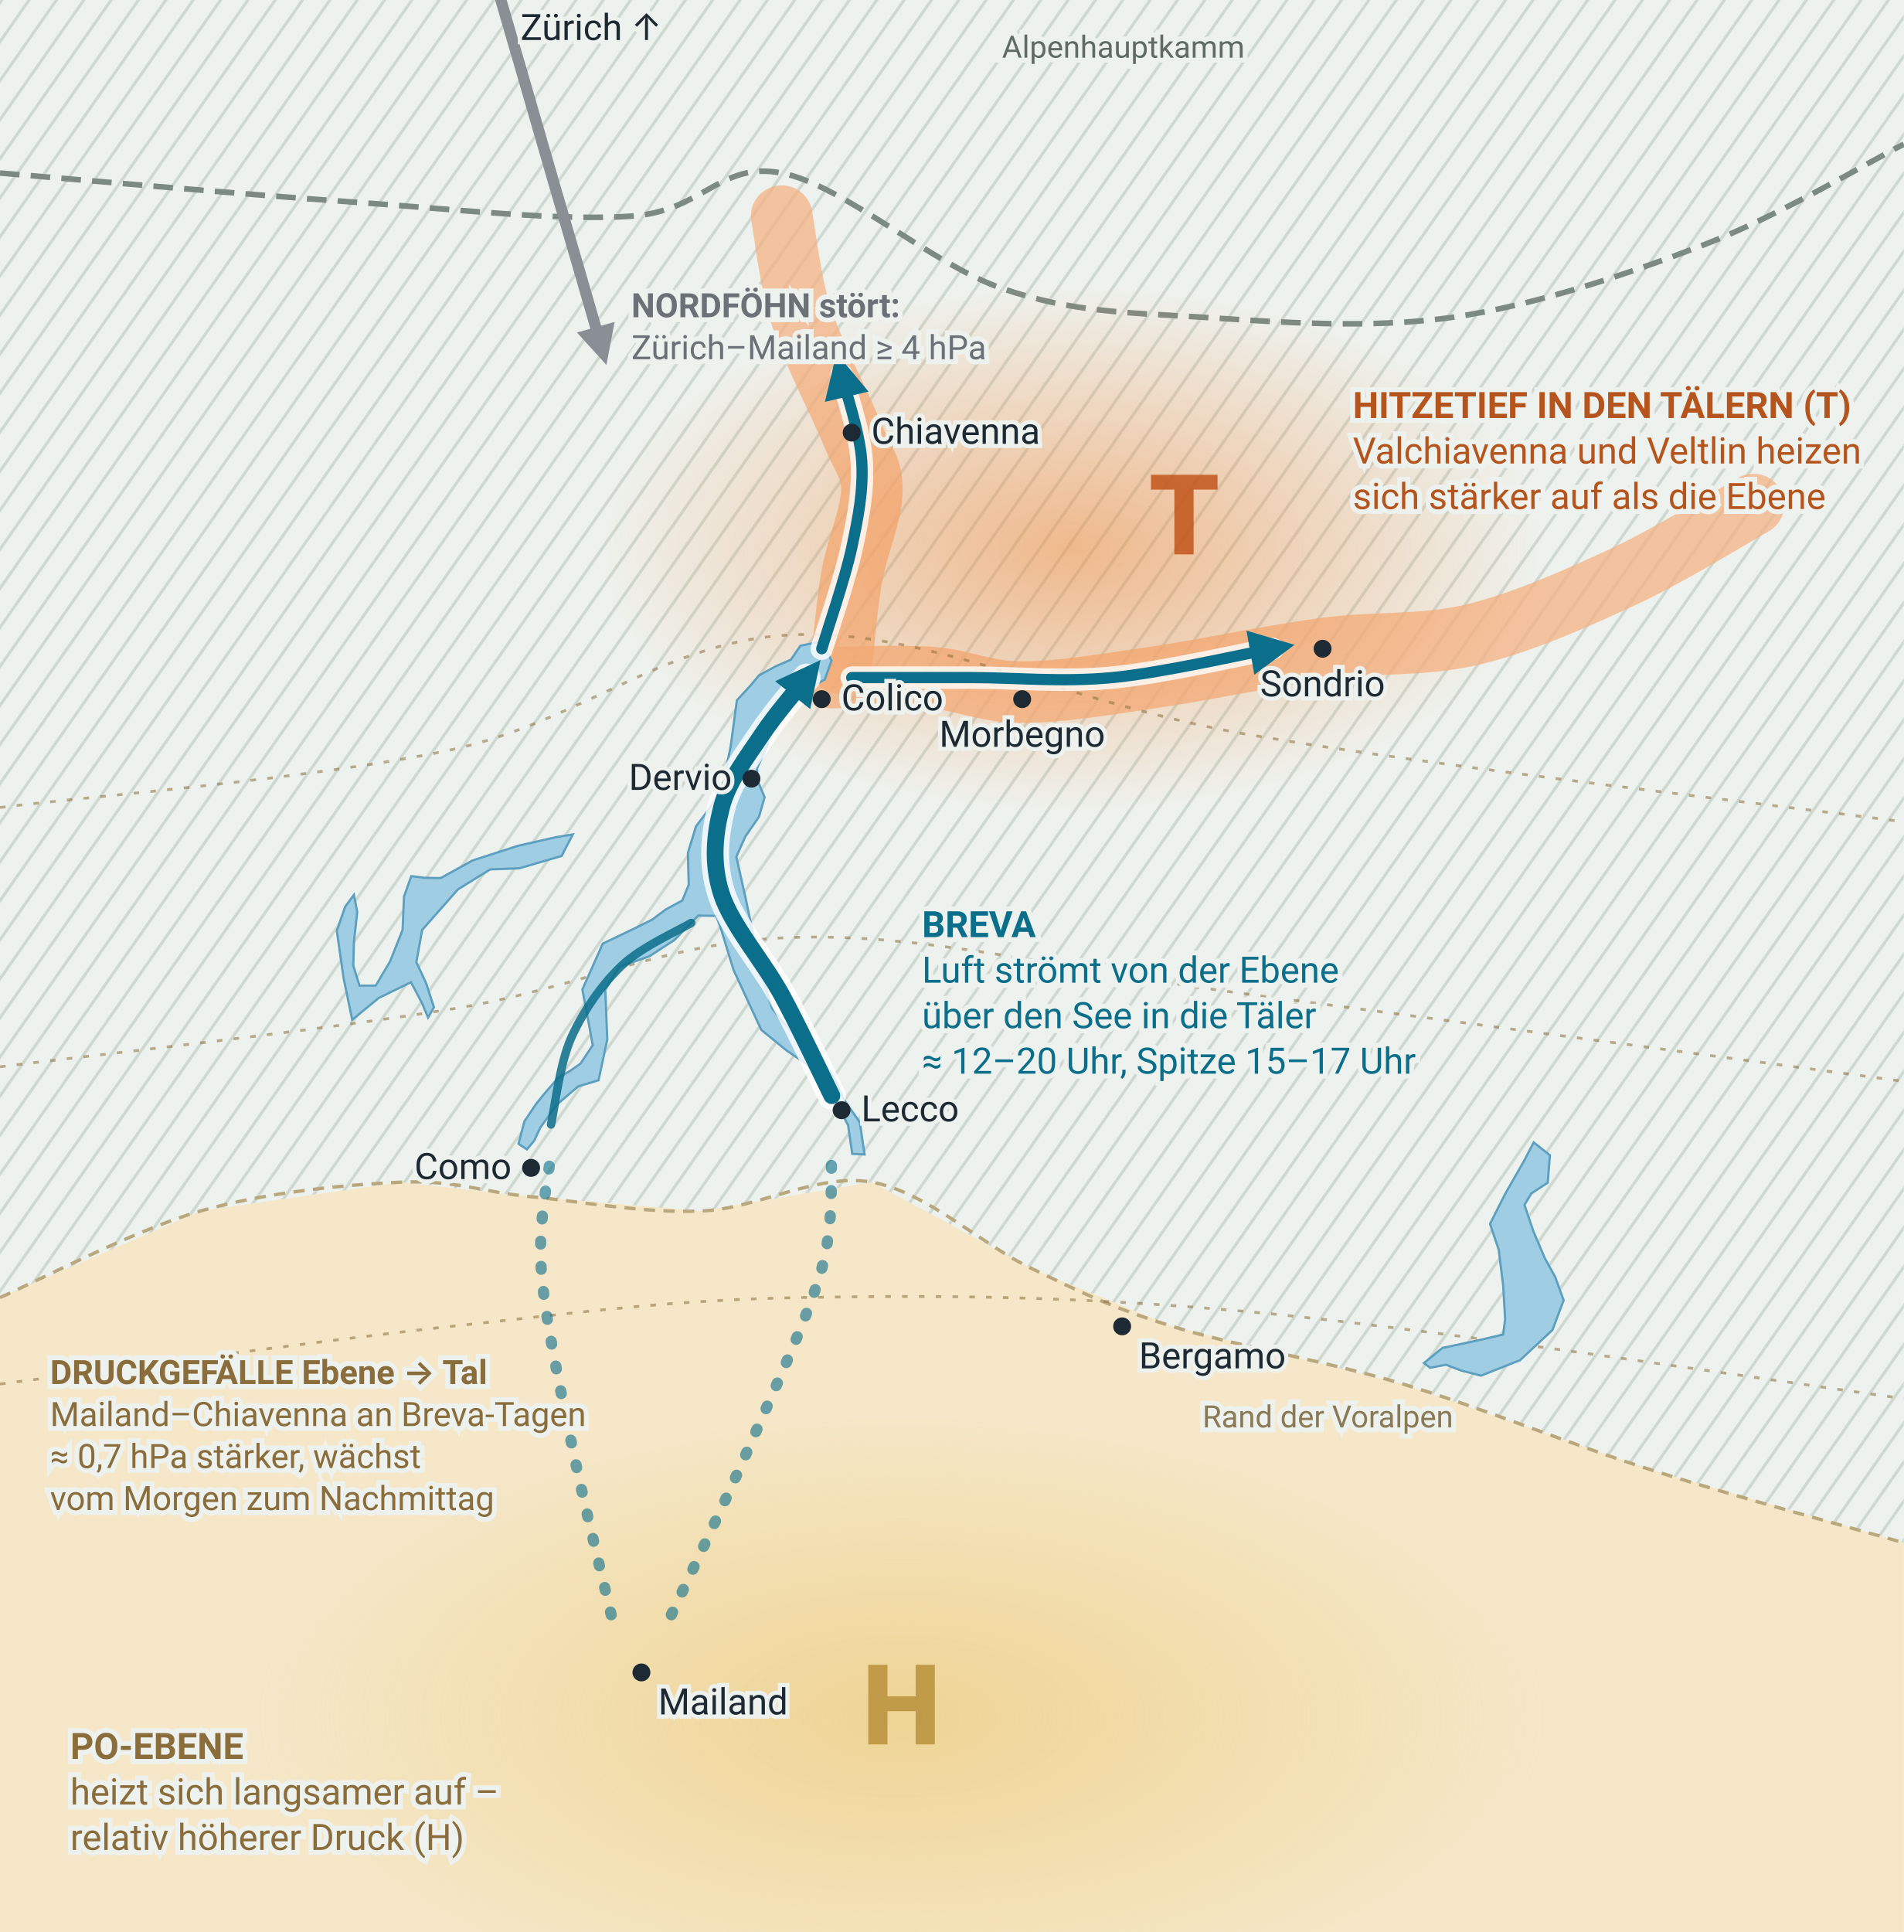
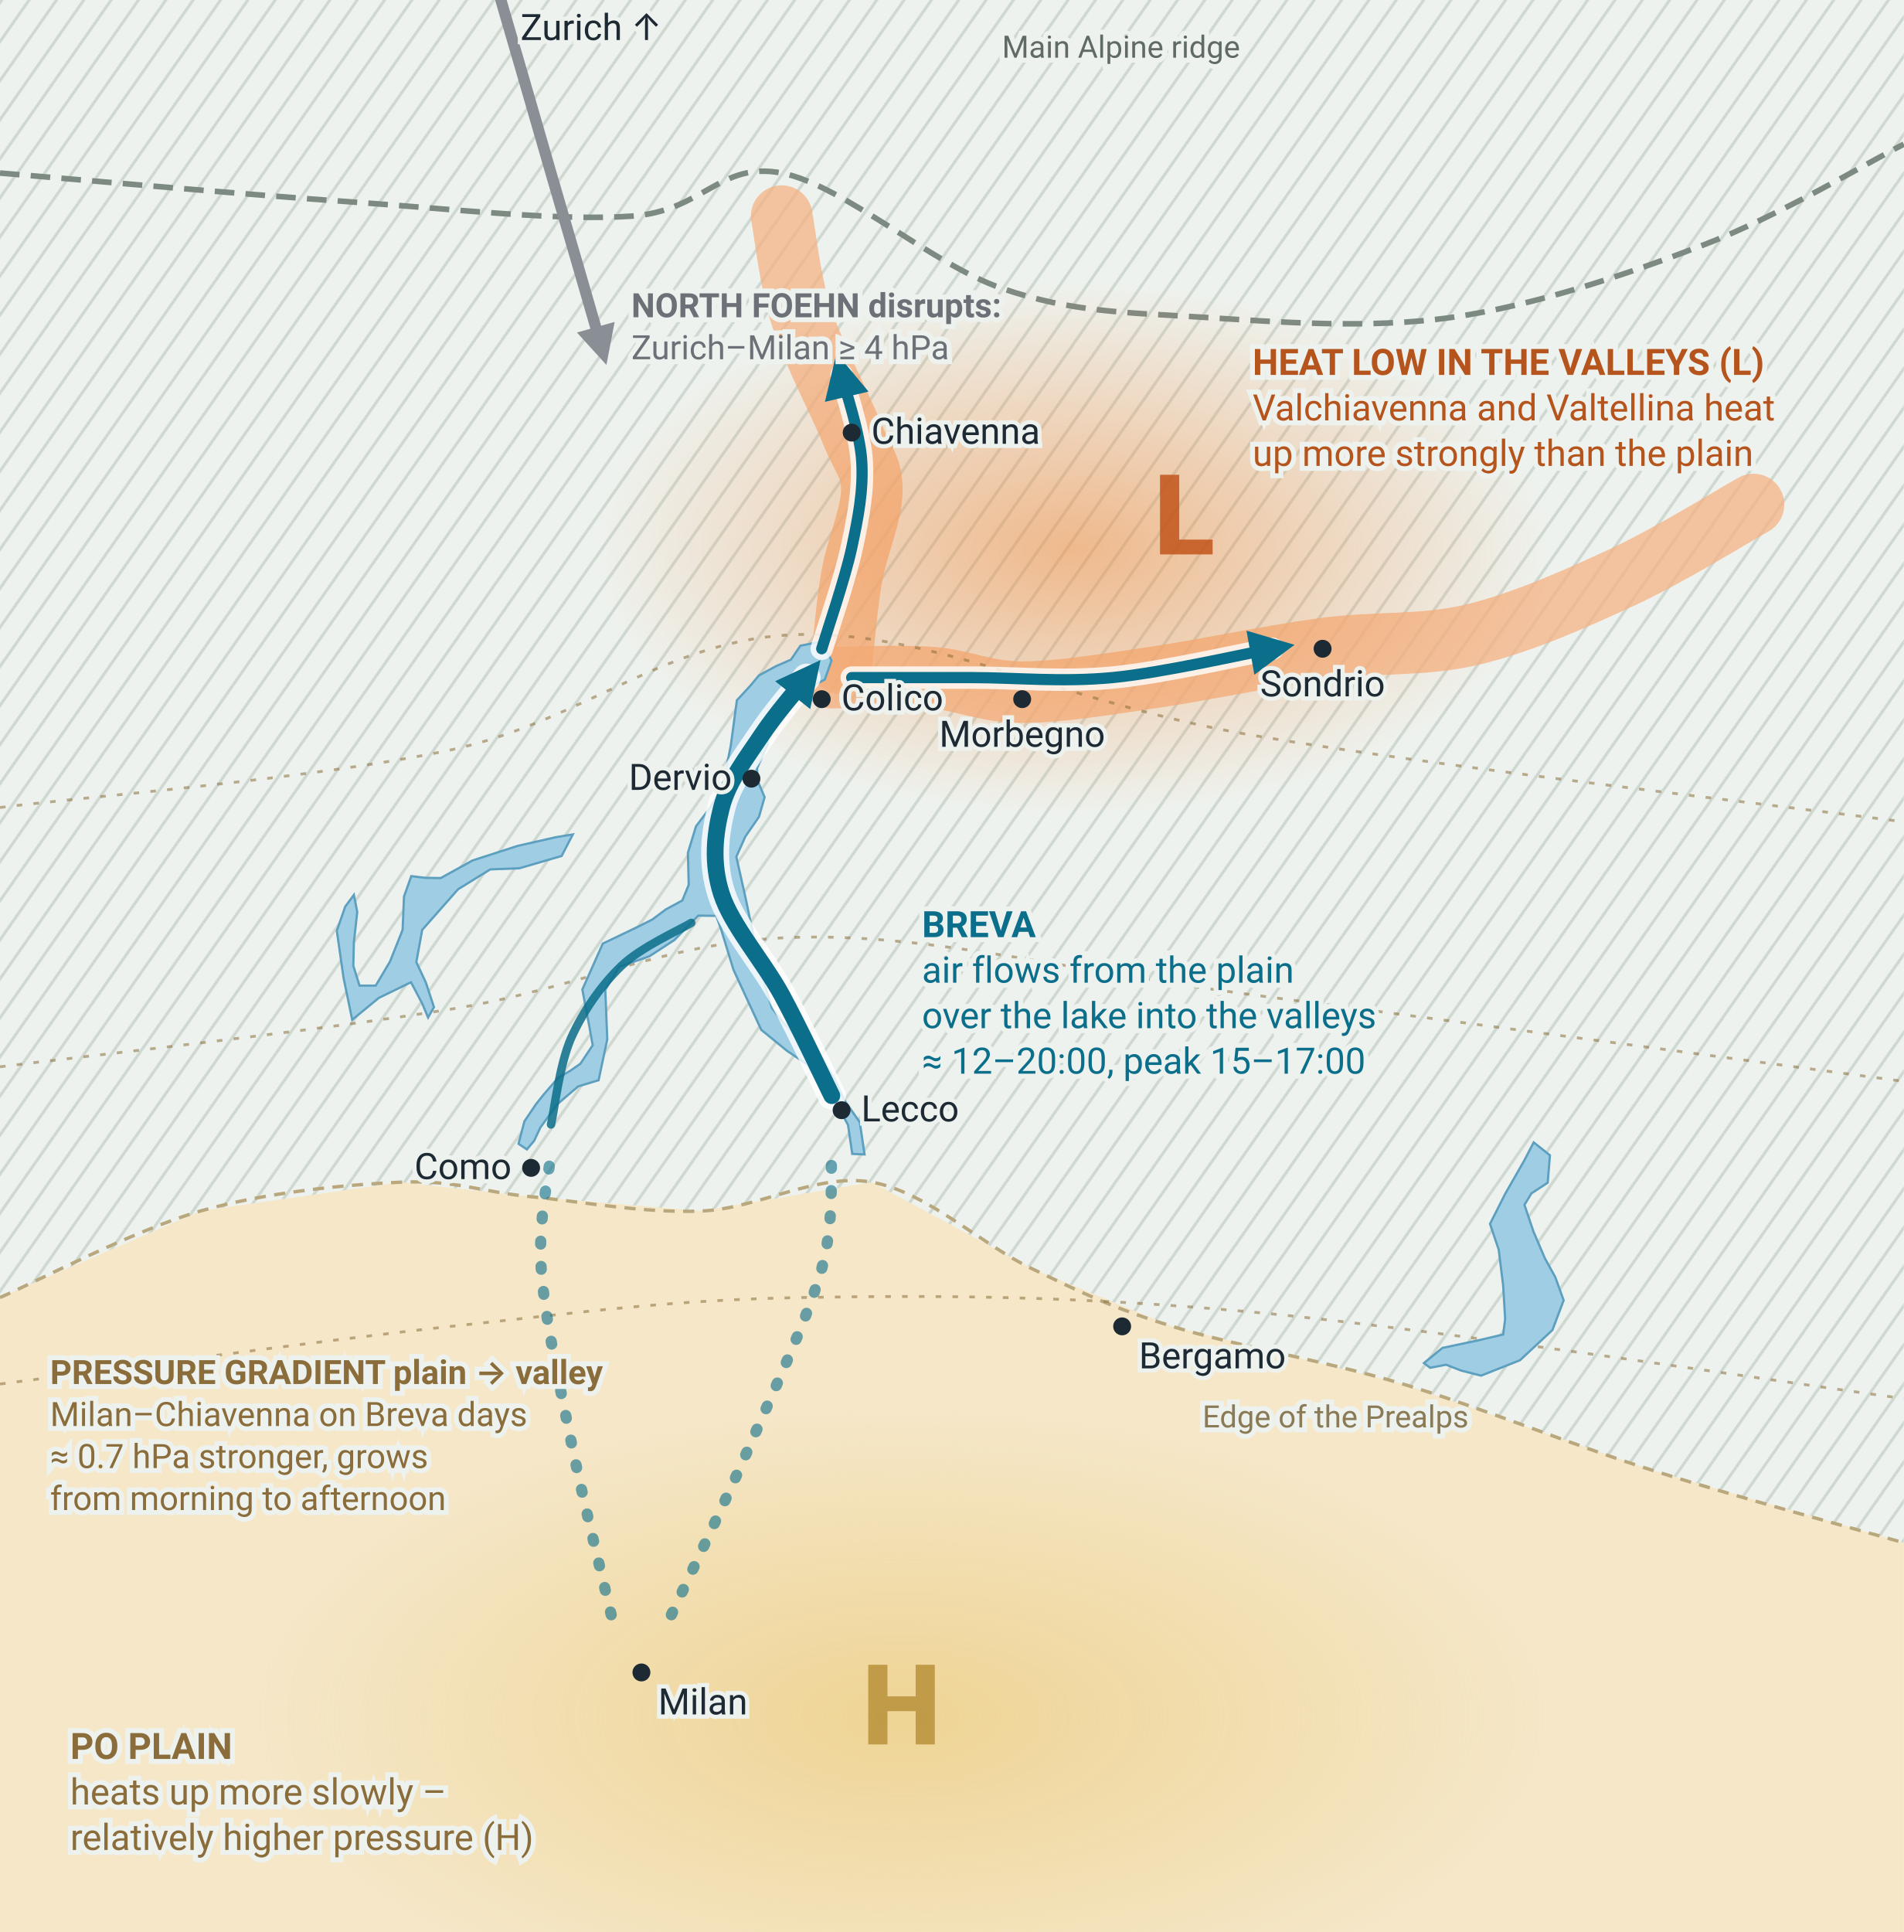
<svg xmlns="http://www.w3.org/2000/svg" viewBox="0 0 680 690" font-family="system-ui,-apple-system,Segoe UI,Roboto,sans-serif" font-size="13">
  <defs>
    <marker id="ah" viewBox="0 0 10 10" refX="5" refY="5" markerWidth="16" markerHeight="16" markerUnits="userSpaceOnUse" orient="auto">
      <path d="M0,0 L10,5 L0,10 z" fill="#0b6e8a" />
    </marker>
    <marker id="ahg" viewBox="0 0 10 10" refX="5" refY="5" markerWidth="14" markerHeight="14" markerUnits="userSpaceOnUse" orient="auto">
      <path d="M0,0 L10,5 L0,10 z" fill="#8a8f96" />
    </marker>
    <pattern id="berg" width="8" height="8" patternUnits="userSpaceOnUse" patternTransform="rotate(35)">
      <line x1="0" y1="0" x2="0" y2="8" stroke="#c9d3cc" stroke-width="2" />
    </pattern>
    <radialGradient id="tief" cx="50%" cy="50%" r="50%">
      <stop offset="0" stop-color="#f08a3c" stop-opacity=".55" />
      <stop offset="1" stop-color="#f08a3c" stop-opacity="0" />
    </radialGradient>
    <radialGradient id="hoch" cx="50%" cy="50%" r="50%">
      <stop offset="0" stop-color="#e9c46a" stop-opacity=".55" />
      <stop offset="1" stop-color="#e9c46a" stop-opacity="0" />
    </radialGradient>
  </defs>
  <rect width="680" height="690" fill="#eef2ee" />
  <path d="M0.0,463.4 L71.6,432.5 L143.2,422.2 L189.7,427.4 L250.5,432.5 L311.4,422.2 L368.6,453.1 L418.7,473.7 L501.1,494.3 L590.5,525.2 L680.0,551.0 L680.0,690.0 L0.0,690.0Z" fill="#f5e7c8" />
  <path d="M0.0,463.4 L71.6,432.5 L143.2,422.2 L189.7,427.4 L250.5,432.5 L311.4,422.2 L368.6,453.1 L418.7,473.7 L501.1,494.3 L590.5,525.2 L680.0,551.0 L680.0,0.0 L0.0,0.0Z" fill="url(#berg)" />
  <path d="M0.0,463.4 C11.9,458.3 47.7,439.4 71.6,432.5 C95.4,425.7 123.5,423.1 143.2,422.2 C162.8,421.4 171.8,425.7 189.7,427.4 C207.6,429.1 230.2,433.4 250.5,432.5 C270.8,431.7 291.7,418.8 311.4,422.2 C331.1,425.7 350.7,444.6 368.6,453.1 C386.5,461.7 396.7,466.9 418.7,473.7 C440.8,480.6 472.4,485.7 501.1,494.3 C529.7,502.9 560.7,515.8 590.5,525.2 C620.4,534.7 665.1,546.7 680.0,551.0" fill="none" stroke="#b9a77d" stroke-width="1.2" stroke-dasharray="4 3" />
  <path d="M0.0,61.8 C20.9,63.5 87.7,69.5 125.3,72.1 C162.8,74.7 199.8,79.0 225.5,77.2 C251.1,75.5 257.1,57.5 279.2,61.8 C301.2,66.1 332.8,94.4 357.9,103.0 C382.9,111.6 402.6,111.6 429.5,113.3 C456.3,115.0 489.1,117.6 518.9,113.3 C548.8,109.0 581.6,97.8 608.4,87.5 C635.3,77.2 668.1,57.5 680.0,51.5" fill="none" stroke="#7d8a82" stroke-width="2" stroke-dasharray="7 4" />
  <path d="M300.6,236.9 C301.2,231.7 302.4,216.3 304.2,206.0 C306.0,195.7 311.4,183.7 311.4,175.1 C311.4,166.5 308.4,164.8 304.2,154.5 C300.0,144.2 290.5,126.2 286.3,113.3 C282.1,100.4 280.4,83.2 279.2,77.2" fill="none" stroke="#f4b183" stroke-width="22" stroke-linecap="round" stroke-opacity=".75" />
  <path d="M297.1,242.0 C303.0,242.0 321.5,241.2 332.8,242.0 C344.2,242.9 351.9,247.2 365.1,247.2 C378.2,247.2 393.7,244.6 411.6,242.0 C429.5,239.4 453.3,234.3 472.4,231.7 C491.5,229.1 508.2,230.9 526.1,226.6 C544.0,222.3 563.1,213.7 579.8,206.0 C596.5,198.2 618.6,184.5 626.3,180.2" fill="none" stroke="#f4b183" stroke-width="22" stroke-linecap="round" stroke-opacity=".75" />
  <ellipse cx="383" cy="196" rx="170" ry="95" fill="url(#tief)" />
  <ellipse cx="322" cy="613" rx="230" ry="110" fill="url(#hoch)" />
  <text x="322" y="623" text-anchor="middle" font-size="40" font-weight="800" fill="#b8913a" fill-opacity=".85">H</text>
-   <text x="423" y="198" text-anchor="middle" font-size="40" font-weight="800" fill="#c2551c" fill-opacity=".85">T</text>
+   <text x="423" y="198" text-anchor="middle" font-size="40" font-weight="800" fill="#c2551c" fill-opacity=".85">L</text>
  <path d="M0.0,494.3 C26.8,490.9 113.3,478.9 161.1,473.7 C208.8,468.6 238.6,464.3 286.3,463.4 C334.0,462.6 381.8,462.6 447.4,468.6 C513.0,474.6 641.2,494.3 680.0,499.5" fill="none" stroke="#8a6d3b" stroke-width="1" stroke-opacity=".55" stroke-dasharray="2 4" />
  <path d="M0.0,381.0 C26.8,377.6 113.3,368.2 161.1,360.4 C208.8,352.7 238.6,335.6 286.3,334.7 C334.0,333.8 381.8,346.7 447.4,355.3 C513.0,363.9 641.2,381.0 680.0,386.2" fill="none" stroke="#8a6d3b" stroke-width="1" stroke-opacity=".55" stroke-dasharray="2 4" />
  <path d="M0.0,288.4 C26.8,284.9 113.3,278.1 161.1,267.8 C208.8,257.5 238.6,227.4 286.3,226.6 C334.0,225.7 381.8,251.5 447.4,262.6 C513.0,273.8 641.2,288.4 680.0,293.5" fill="none" stroke="#8a6d3b" stroke-width="1" stroke-opacity=".55" stroke-dasharray="2 4" />
  <path d="M207.3,379.9 L211.7,373.3 L210.5,366.6 L208.0,353.4 L215.3,337.0 L227.2,331.3 L233.0,328.4 L237.8,324.8 L243.7,321.6 L246.0,316.0 L245.7,304.6 L248.6,295.1 L253.0,289.3 L258.0,281.4 L261.0,266.4 L263.2,250.1 L268.0,244.9 L271.1,241.2 L277.2,237.9 L282.5,235.6 L285.9,230.6 L293.5,229.1 L297.0,235.9 L294.6,242.7 L288.4,245.9 L278.7,250.1 L274.5,255.8 L274.2,265.8 L270.4,274.4 L270.6,278.8 L273.1,284.7 L271.1,291.7 L266.2,298.8 L263.0,306.0 L266.3,320.7 L269.5,336.0 L271.2,343.1 L273.3,352.3 L275.7,360.0 L279.6,365.0 L283.2,368.9 L291.0,373.7 L298.4,385.9 L301.5,392.8 L307.1,400.8 L308.8,412.3 L304.4,412.1 L302.9,401.8 L297.6,391.9 L292.0,386.5 L288.5,380.3 L281.1,375.3 L271.9,367.8 L262.0,346.4 L257.4,331.4 L255.8,327.1 L249.4,327.0 L240.9,335.7 L232.0,341.5 L221.2,345.3 L216.2,353.5 L216.9,371.2 L213.8,385.8 L206.5,388.0 L199.0,394.4 L193.0,402.7 L190.8,407.4 L188.2,410.5 L185.2,408.5 L187.3,400.5 L191.4,394.4 L194.1,391.0 L199.3,385.0 L203.7,382.4 L207.3,379.9 L207.3,379.9Z" fill="#9fcde3" stroke="#5d9fbf" stroke-width=".8" />
  <path d="M148.7,343.6 L152.1,350.9 L155.0,359.7 L152.9,363.4 L150.8,358.4 L146.8,350.8 L135.3,356.4 L125.8,364.2 L122.7,349.2 L120.3,332.4 L121.6,328.7 L123.3,323.8 L126.4,319.6 L127.6,325.7 L126.4,336.5 L126.2,344.9 L128.4,352.0 L134.2,352.0 L139.3,343.4 L143.8,332.1 L144.3,320.2 L146.9,312.9 L151.8,313.5 L157.4,313.6 L168.8,307.3 L184.9,302.1 L198.5,299.0 L204.6,298.0 L200.6,305.7 L185.5,310.1 L175.1,310.5 L163.6,317.6 L150.8,332.1 L148.7,343.6 L148.7,343.6Z" fill="#9fcde3" stroke="#5d9fbf" stroke-width=".8" />
  <path d="M529.0,491.3 L521.9,489.5 L516.5,487.4 L510.8,488.5 L508.6,486.8 L515.2,481.4 L528.4,478.6 L536.9,476.6 L537.6,471.1 L536.9,459.2 L535.3,446.3 L532.2,437.1 L537.6,426.4 L544.3,414.7 L547.8,408.0 L553.6,412.6 L552.8,422.4 L547.0,426.2 L544.5,430.3 L547.7,439.8 L551.8,449.4 L555.5,456.1 L558.5,464.4 L554.5,475.0 L542.9,485.8 L529.0,491.3 L529.0,491.3Z" fill="#9fcde3" stroke="#5d9fbf" stroke-width=".8" />
  <path d="M825.0,373.0 L829.5,381.2 L830.2,391.2 L827.7,402.9 L822.5,415.3 L799.7,451.4 L796.7,457.5 L791.8,462.9 L776.6,489.0 L773.4,498.3 L766.6,526.6 L765.8,537.6 L773.4,535.1 L774.1,543.1 L778.5,562.0 L780.6,567.3 L776.0,585.8 L773.9,590.1 L771.5,597.9 L770.9,600.5 L769.8,602.8 L767.0,601.9 L762.3,598.7 L753.7,597.6 L744.6,593.7 L738.0,586.3 L736.7,574.5 L734.6,586.4 L727.6,591.1 L719.1,589.9 L711.9,584.9 L714.6,581.4 L711.6,579.4 L708.8,578.3 L705.5,577.6 L702.0,577.6 L702.0,574.5 L703.7,574.3 L704.8,573.4 L705.6,572.0 L722.1,555.8 L724.3,551.4 L722.1,545.0 L718.5,539.4 L717.8,534.9 L724.3,531.9 L722.2,525.9 L718.3,522.3 L713.0,520.8 L707.0,521.1 L730.5,507.0 L734.7,503.5 L743.8,492.9 L774.6,464.9 L780.0,458.2 L792.2,428.9 L799.2,422.3 L800.9,418.9 L813.8,399.7 L816.6,393.0 L818.0,385.7 L820.3,378.6 L825.0,373.0Z" fill="#9fcde3" stroke="#5d9fbf" stroke-width=".8" />
  <path d="M239.8,576.7 C244.6,566.4 259.5,535.5 268.4,514.9 C277.4,494.3 288.7,470.3 293.5,453.1 C298.2,436.0 296.5,418.8 297.1,411.9" fill="none" stroke="#0b6e8a" stroke-width="4" stroke-opacity=".6" stroke-linecap="round" stroke-dasharray="1 8" />
  <path d="M218.3,576.7 C215.9,566.4 208.2,535.5 204.0,514.9 C199.8,494.3 194.5,470.3 193.3,453.1 C192.1,436.0 196.2,418.8 196.8,411.9" fill="none" stroke="#0b6e8a" stroke-width="4" stroke-opacity=".6" stroke-linecap="round" stroke-dasharray="1 8" />
  <path d="M196.8,401.6 C198.0,396.5 199.8,380.2 204.0,370.7 C208.2,361.3 214.7,351.9 221.9,345.0 C229.1,338.1 242.8,332.1 246.9,329.6" fill="none" stroke="#0b6e8a" stroke-width="3" stroke-opacity=".85" stroke-linecap="round" />
  <path d="M297.1,391.3 C294.1,385.3 285.7,367.3 279.2,355.3 C272.6,343.3 261.3,330.4 257.7,319.3 C254.1,308.1 255.3,297.8 257.7,288.4 C260.1,278.9 266.9,270.3 272.0,262.6 C277.1,254.9 285.4,245.4 288.1,242.0" fill="none" stroke="#ffffff" stroke-width="10" stroke-opacity=".8" stroke-linecap="round" />
  <path d="M293.5,231.7 C295.3,225.7 301.8,206.8 304.2,195.7 C306.6,184.5 308.4,175.1 307.8,164.8 C307.2,154.5 301.8,139.0 300.6,133.9" fill="none" stroke="#ffffff" stroke-width="8" stroke-opacity=".8" stroke-linecap="round" />
  <path d="M304.2,242.0 C311.4,242.0 331.6,242.0 347.2,242.0 C362.7,242.0 379.4,243.7 397.3,242.0 C415.2,240.3 445.0,233.4 454.5,231.7" fill="none" stroke="#ffffff" stroke-width="8" stroke-opacity=".8" stroke-linecap="round" />
  <path d="M297.1,391.3 C294.1,385.3 285.7,367.3 279.2,355.3 C272.6,343.3 261.3,330.4 257.7,319.3 C254.1,308.1 255.3,297.8 257.7,288.4 C260.1,278.9 266.9,270.3 272.0,262.6 C277.1,254.9 285.4,245.4 288.1,242.0" fill="none" stroke="#0b6e8a" stroke-width="6" stroke-linecap="round" marker-end="url(#ah)" />
  <path d="M293.5,231.7 C295.3,225.7 301.8,206.8 304.2,195.7 C306.6,184.5 308.4,175.1 307.8,164.8 C307.2,154.5 301.8,139.0 300.6,133.9" fill="none" stroke="#0b6e8a" stroke-width="4" stroke-linecap="round" marker-end="url(#ah)" />
  <path d="M304.2,242.0 C311.4,242.0 331.6,242.0 347.2,242.0 C362.7,242.0 379.4,243.7 397.3,242.0 C415.2,240.3 445.0,233.4 454.5,231.7" fill="none" stroke="#0b6e8a" stroke-width="4" stroke-linecap="round" marker-end="url(#ah)" />
  <path d="M178.9,0.0 C181.9,10.3 190.9,41.2 196.8,61.8 C202.8,82.4 211.8,113.3 214.7,123.6" fill="none" stroke="#8a8f96" stroke-width="4" stroke-linecap="round" marker-end="url(#ahg)" />
  <circle cx="229.1" cy="597.3" r="3.2" fill="#1d2a33" />
-   <text x="235.1" y="612.3" text-anchor="start" fill="#1d2a33" paint-order="stroke" stroke="#eef2ee" stroke-width="3">Mailand</text>
+   <text x="235.1" y="612.3" text-anchor="start" fill="#1d2a33" paint-order="stroke" stroke="#eef2ee" stroke-width="3">Milan</text>
  <circle cx="400.8" cy="473.7" r="3.2" fill="#1d2a33" />
  <text x="406.8" y="488.7" text-anchor="start" fill="#1d2a33" paint-order="stroke" stroke="#eef2ee" stroke-width="3">Bergamo</text>
  <circle cx="189.7" cy="417.1" r="3.2" fill="#1d2a33" />
  <text x="182.7" y="421.1" text-anchor="end" fill="#1d2a33" paint-order="stroke" stroke="#eef2ee" stroke-width="3">Como</text>
  <circle cx="300.6" cy="396.5" r="3.2" fill="#1d2a33" />
  <text x="307.6" y="400.5" text-anchor="start" fill="#1d2a33" paint-order="stroke" stroke="#eef2ee" stroke-width="3">Lecco</text>
  <circle cx="268.4" cy="278.1" r="3.2" fill="#1d2a33" />
  <text x="261.4" y="282.1" text-anchor="end" fill="#1d2a33" paint-order="stroke" stroke="#eef2ee" stroke-width="3">Dervio</text>
  <circle cx="293.5" cy="249.7" r="3.2" fill="#1d2a33" />
  <text x="300.5" y="253.7" text-anchor="start" fill="#1d2a33" paint-order="stroke" stroke="#eef2ee" stroke-width="3">Colico</text>
  <circle cx="304.2" cy="154.5" r="3.2" fill="#1d2a33" />
  <text x="311.2" y="158.5" text-anchor="start" fill="#1d2a33" paint-order="stroke" stroke="#eef2ee" stroke-width="3">Chiavenna</text>
  <circle cx="365.1" cy="249.7" r="3.2" fill="#1d2a33" />
  <text x="365.1" y="266.7" text-anchor="middle" fill="#1d2a33" paint-order="stroke" stroke="#eef2ee" stroke-width="3">Morbegno</text>
  <circle cx="472.4" cy="231.7" r="3.2" fill="#1d2a33" />
  <text x="472.4" y="248.7" text-anchor="middle" fill="#1d2a33" paint-order="stroke" stroke="#eef2ee" stroke-width="3">Sondrio</text>
-   <text x="185.9" y="14.3" text-anchor="start" fill="#1d2a33" paint-order="stroke" stroke="#eef2ee" stroke-width="3">Zürich ↑</text>
+   <text x="185.9" y="14.3" text-anchor="start" fill="#1d2a33" paint-order="stroke" stroke="#eef2ee" stroke-width="3">Zurich ↑</text>
  <text x="25.1" y="628.2" text-anchor="start" fill="#8a6d3b" font-size="13" paint-order="stroke" stroke="#eef2ee" stroke-width="3.5">
-     <tspan x="25.1" dy="0em" font-weight="600">PO-EBENE</tspan>
-     <tspan x="25.1" dy="1.25em" font-weight="400">heizt sich langsamer auf –</tspan>
-     <tspan x="25.1" dy="1.25em" font-weight="400">relativ höherer Druck (H)</tspan>
+     <tspan x="25.1" dy="0em" font-weight="600">PO PLAIN</tspan>
+     <tspan x="25.1" dy="1.25em" font-weight="400">heats up more slowly –</tspan>
+     <tspan x="25.1" dy="1.25em" font-weight="400">relatively higher pressure (H)</tspan>
  </text>
-   <text x="483.2" y="149.3" text-anchor="start" fill="#b5541c" font-size="13" paint-order="stroke" stroke="#eef2ee" stroke-width="3.5">
-     <tspan x="483.2" dy="0em" font-weight="600">HITZETIEF IN DEN TÄLERN (T)</tspan>
-     <tspan x="483.2" dy="1.25em" font-weight="400">Valchiavenna und Veltlin heizen</tspan>
-     <tspan x="483.2" dy="1.25em" font-weight="400">sich stärker auf als die Ebene</tspan>
+   <text x="447.4" y="133.9" text-anchor="start" fill="#b5541c" font-size="13" paint-order="stroke" stroke="#eef2ee" stroke-width="3.5">
+     <tspan x="447.4" dy="0em" font-weight="600">HEAT LOW IN THE VALLEYS (L)</tspan>
+     <tspan x="447.4" dy="1.25em" font-weight="400">Valchiavenna and Valtellina heat</tspan>
+     <tspan x="447.4" dy="1.25em" font-weight="400">up more strongly than the plain</tspan>
  </text>
  <text x="329.3" y="334.7" text-anchor="start" fill="#0b6e8a" font-size="13" paint-order="stroke" stroke="#eef2ee" stroke-width="3.5">
    <tspan x="329.3" dy="0em" font-weight="600">BREVA</tspan>
-     <tspan x="329.3" dy="1.25em" font-weight="400">Luft strömt von der Ebene</tspan>
-     <tspan x="329.3" dy="1.25em" font-weight="400">über den See in die Täler</tspan>
-     <tspan x="329.3" dy="1.25em" font-weight="400">≈ 12–20 Uhr, Spitze 15–17 Uhr</tspan>
+     <tspan x="329.3" dy="1.25em" font-weight="400">air flows from the plain</tspan>
+     <tspan x="329.3" dy="1.25em" font-weight="400">over the lake into the valleys</tspan>
+     <tspan x="329.3" dy="1.25em" font-weight="400">≈ 12–20:00, peak 15–17:00</tspan>
  </text>
  <text x="17.9" y="494.3" text-anchor="start" fill="#8a6d3b" font-size="12" paint-order="stroke" stroke="#eef2ee" stroke-width="3.5">
-     <tspan x="17.9" dy="0em" font-weight="600">DRUCKGEFÄLLE Ebene → Tal</tspan>
-     <tspan x="17.9" dy="1.25em" font-weight="400">Mailand–Chiavenna an Breva-Tagen</tspan>
-     <tspan x="17.9" dy="1.25em" font-weight="400">≈ 0,7 hPa stärker, wächst</tspan>
-     <tspan x="17.9" dy="1.25em" font-weight="400">vom Morgen zum Nachmittag</tspan>
+     <tspan x="17.9" dy="0em" font-weight="600">PRESSURE GRADIENT plain → valley</tspan>
+     <tspan x="17.9" dy="1.25em" font-weight="400">Milan–Chiavenna on Breva days</tspan>
+     <tspan x="17.9" dy="1.25em" font-weight="400">≈ 0.7 hPa stronger, grows</tspan>
+     <tspan x="17.9" dy="1.25em" font-weight="400">from morning to afternoon</tspan>
  </text>
  <text x="225.5" y="113.3" text-anchor="start" fill="#6b7177" font-size="12" paint-order="stroke" stroke="#eef2ee" stroke-width="3.5">
-     <tspan x="225.5" dy="0em" font-weight="600">NORDFÖHN stört:</tspan>
-     <tspan x="225.5" dy="1.25em" font-weight="400">Zürich–Mailand ≥ 4 hPa</tspan>
+     <tspan x="225.5" dy="0em" font-weight="600">NORTH FOEHN disrupts:</tspan>
+     <tspan x="225.5" dy="1.25em" font-weight="400">Zurich–Milan ≥ 4 hPa</tspan>
  </text>
  <text x="357.9" y="20.6" text-anchor="start" fill="#5f6b64" font-size="11" paint-order="stroke" stroke="#eef2ee" stroke-width="3.5">
-     <tspan x="357.9" dy="0em" font-weight="400">Alpenhauptkamm</tspan>
+     <tspan x="357.9" dy="0em" font-weight="400">Main Alpine ridge</tspan>
  </text>
  <text x="429.5" y="509.8" text-anchor="start" fill="#8a7a55" font-size="11" paint-order="stroke" stroke="#eef2ee" stroke-width="3.5">
-     <tspan x="429.5" dy="0em" font-weight="400">Rand der Voralpen</tspan>
+     <tspan x="429.5" dy="0em" font-weight="400">Edge of the Prealps</tspan>
  </text>
</svg>
